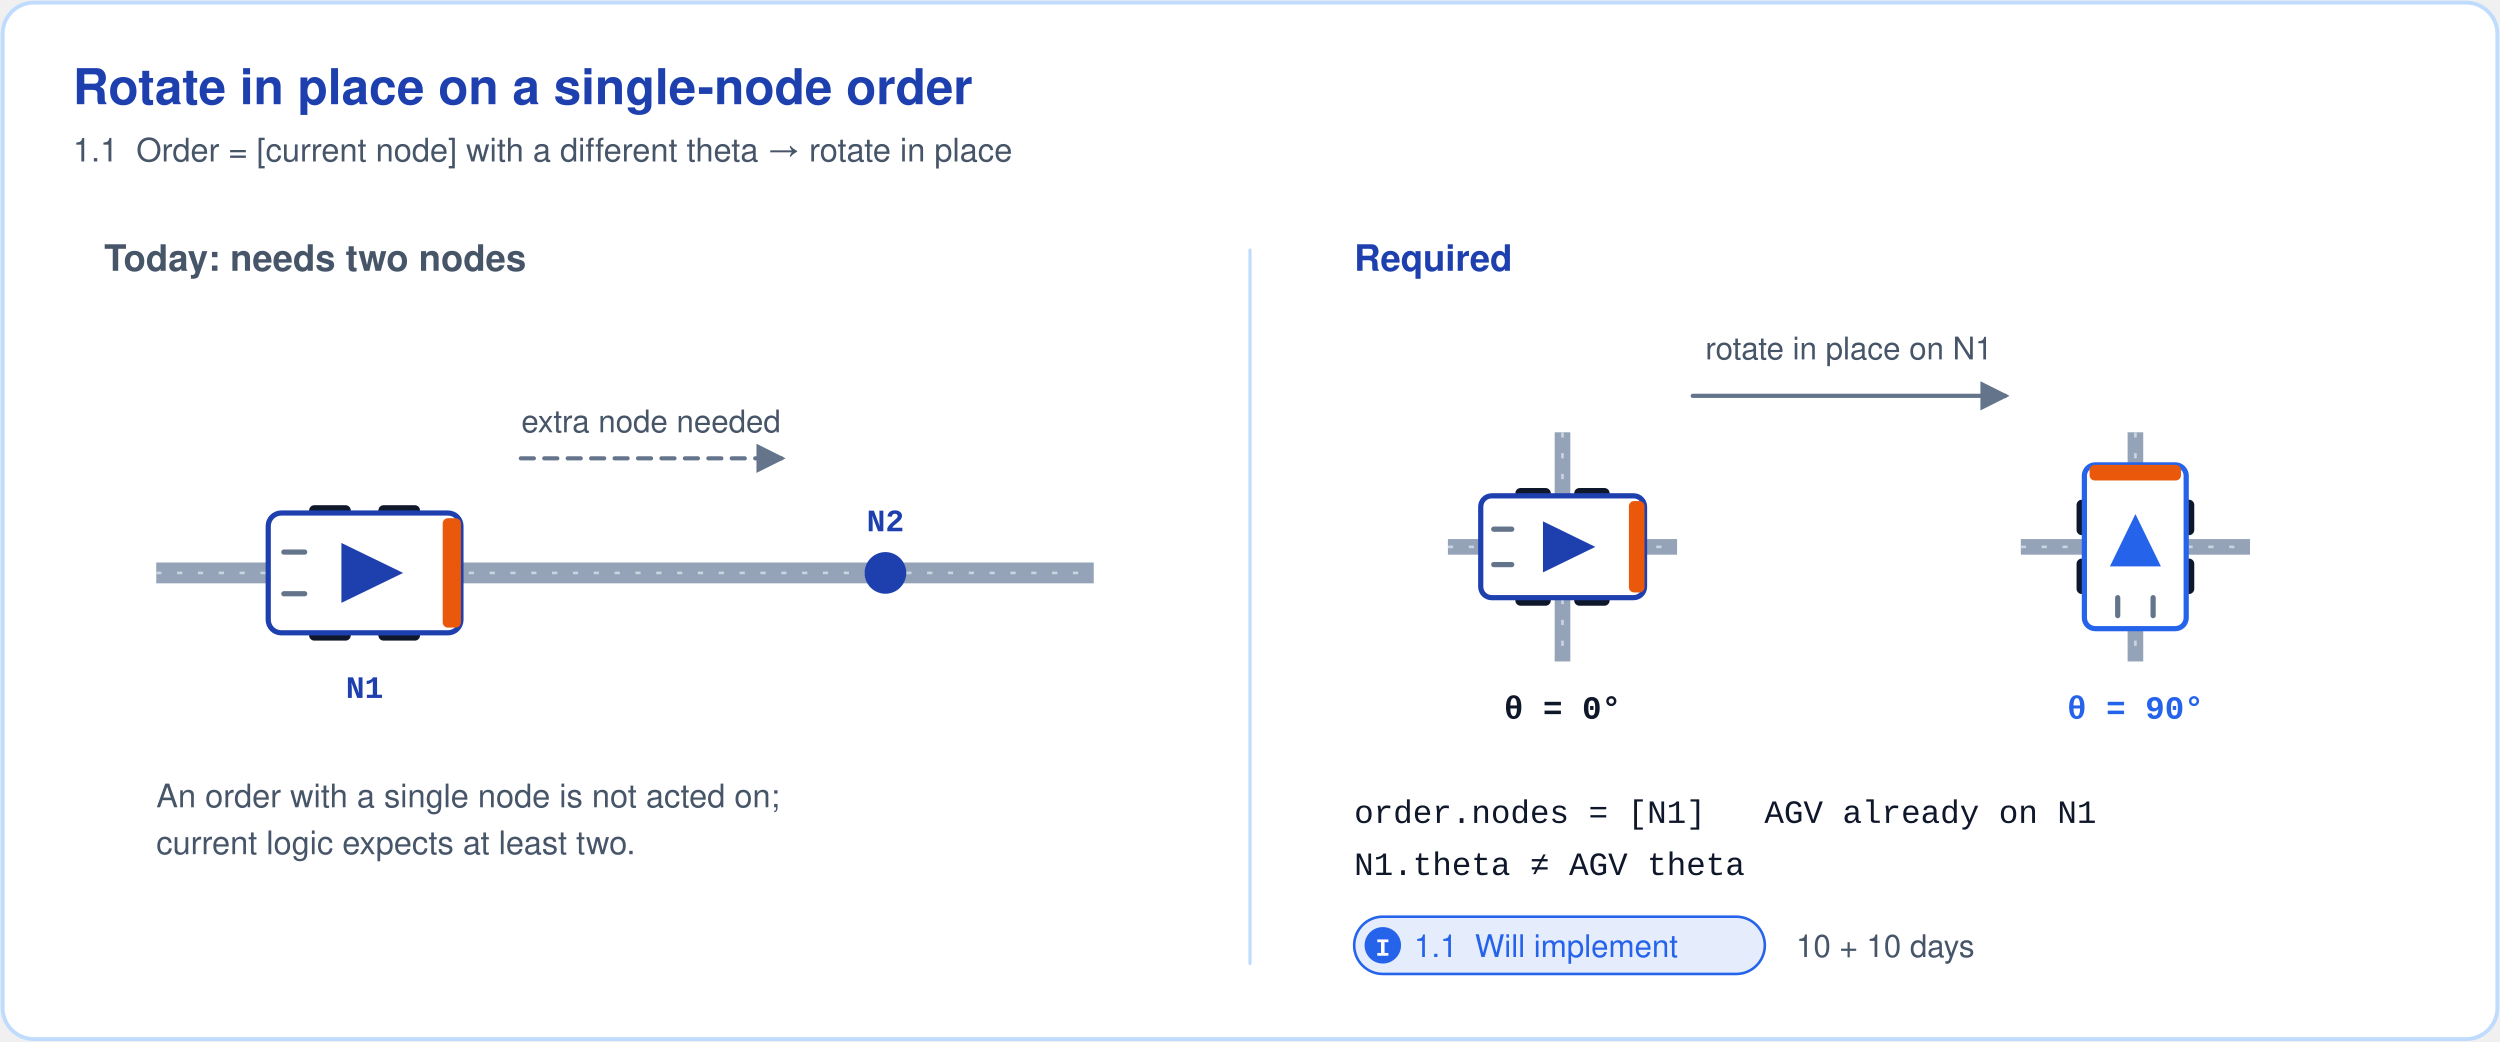
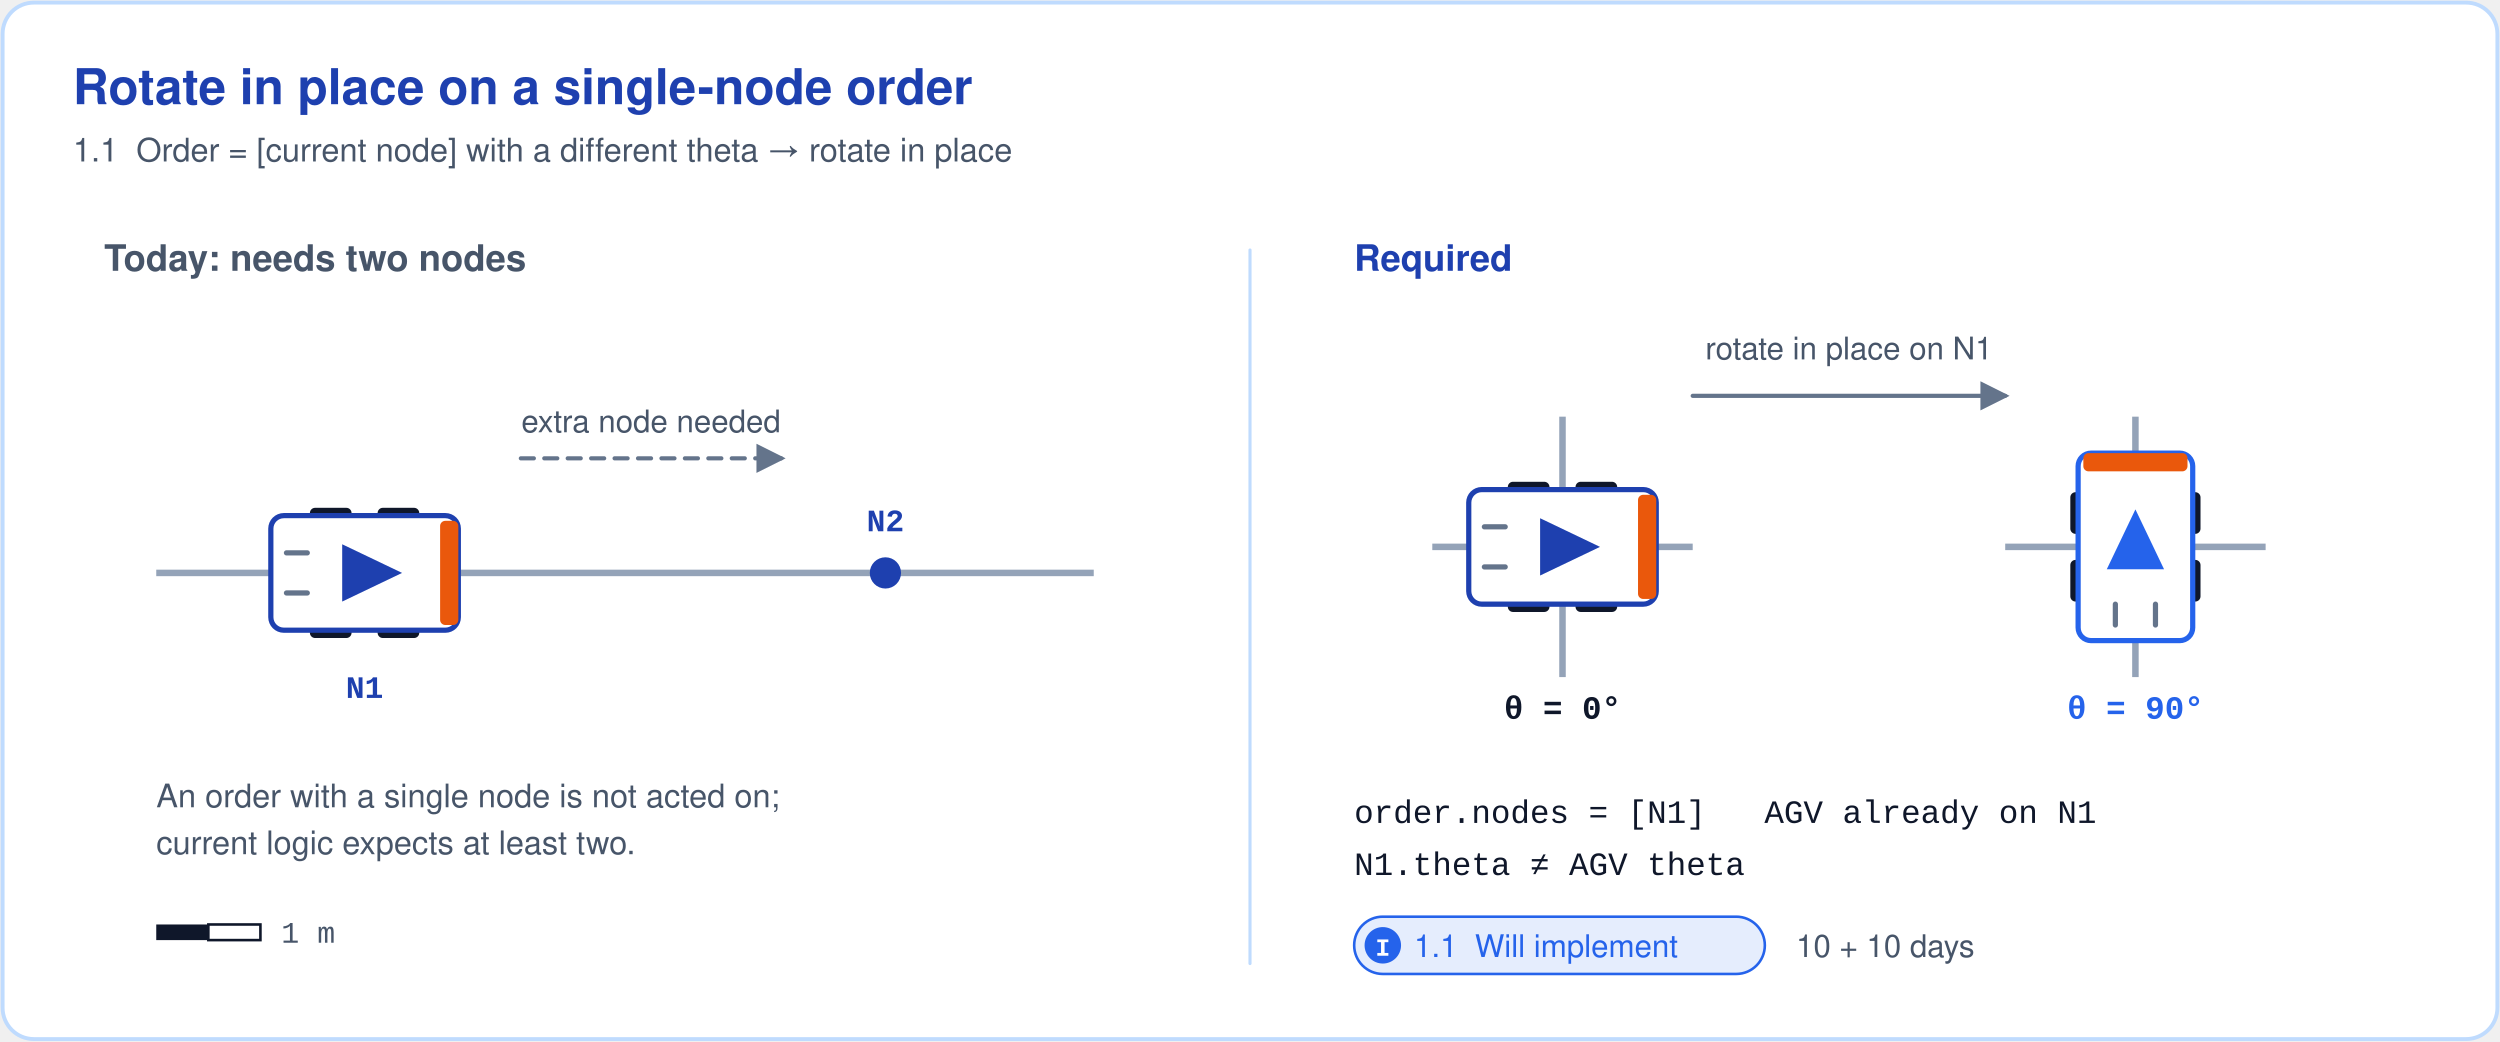
<svg xmlns="http://www.w3.org/2000/svg" width="960" height="400" viewBox="0 0 960 400" role="img" aria-label="Rotate in place on a single-node order">
  <defs>
    <marker id="ah-primary" viewBox="0 0 10 10" refX="8.5" refY="5" markerWidth="7" markerHeight="7" orient="auto-start-reverse">
      <path d="M0,0 L10,5 L0,10 z" fill="#2563EB" />
    </marker>
    <marker id="ah-secondary" viewBox="0 0 10 10" refX="8.5" refY="5" markerWidth="7" markerHeight="7" orient="auto-start-reverse">
      <path d="M0,0 L10,5 L0,10 z" fill="#3B82F6" />
    </marker>
    <marker id="ah-accent" viewBox="0 0 10 10" refX="8.5" refY="5" markerWidth="7" markerHeight="7" orient="auto-start-reverse">
      <path d="M0,0 L10,5 L0,10 z" fill="#EA580C" />
    </marker>
    <marker id="ah-bg" viewBox="0 0 10 10" refX="8.5" refY="5" markerWidth="7" markerHeight="7" orient="auto-start-reverse">
      <path d="M0,0 L10,5 L0,10 z" fill="#EFF6FF" />
    </marker>
    <marker id="ah-fg" viewBox="0 0 10 10" refX="8.5" refY="5" markerWidth="7" markerHeight="7" orient="auto-start-reverse">
      <path d="M0,0 L10,5 L0,10 z" fill="#1E40AF" />
    </marker>
    <marker id="ah-card" viewBox="0 0 10 10" refX="8.5" refY="5" markerWidth="7" markerHeight="7" orient="auto-start-reverse">
      <path d="M0,0 L10,5 L0,10 z" fill="#FFFFFF" />
    </marker>
    <marker id="ah-muted" viewBox="0 0 10 10" refX="8.5" refY="5" markerWidth="7" markerHeight="7" orient="auto-start-reverse">
      <path d="M0,0 L10,5 L0,10 z" fill="#E9EFF8" />
    </marker>
    <marker id="ah-mutedfg" viewBox="0 0 10 10" refX="8.5" refY="5" markerWidth="7" markerHeight="7" orient="auto-start-reverse">
      <path d="M0,0 L10,5 L0,10 z" fill="#475569" />
    </marker>
    <marker id="ah-border" viewBox="0 0 10 10" refX="8.5" refY="5" markerWidth="7" markerHeight="7" orient="auto-start-reverse">
      <path d="M0,0 L10,5 L0,10 z" fill="#BFDBFE" />
    </marker>
    <marker id="ah-red" viewBox="0 0 10 10" refX="8.5" refY="5" markerWidth="7" markerHeight="7" orient="auto-start-reverse">
      <path d="M0,0 L10,5 L0,10 z" fill="#DC2626" />
    </marker>
    <marker id="ah-green" viewBox="0 0 10 10" refX="8.5" refY="5" markerWidth="7" markerHeight="7" orient="auto-start-reverse">
      <path d="M0,0 L10,5 L0,10 z" fill="#15803D" />
    </marker>
    <marker id="ah-teal" viewBox="0 0 10 10" refX="8.5" refY="5" markerWidth="7" markerHeight="7" orient="auto-start-reverse">
      <path d="M0,0 L10,5 L0,10 z" fill="#0E7490" />
    </marker>
    <marker id="ah-slate" viewBox="0 0 10 10" refX="8.5" refY="5" markerWidth="7" markerHeight="7" orient="auto-start-reverse">
      <path d="M0,0 L10,5 L0,10 z" fill="#64748B" />
    </marker>
    <marker id="ah-ink" viewBox="0 0 10 10" refX="8.5" refY="5" markerWidth="7" markerHeight="7" orient="auto-start-reverse">
      <path d="M0,0 L10,5 L0,10 z" fill="#0F172A" />
    </marker>
    <marker id="ah-tape" viewBox="0 0 10 10" refX="8.5" refY="5" markerWidth="7" markerHeight="7" orient="auto-start-reverse">
      <path d="M0,0 L10,5 L0,10 z" fill="#94A3B8" />
    </marker>
    <pattern id="hatch-red" width="8" height="8" patternUnits="userSpaceOnUse" patternTransform="rotate(45)">
      <rect width="8" height="8" fill="#DC2626" opacity="0.08" />
      <line x1="0" y1="0" x2="0" y2="8" stroke="#DC2626" stroke-width="2" opacity="0.35" />
    </pattern>
  </defs>
  <rect x="1" y="1" width="958" height="398" rx="12" fill="#FFFFFF" stroke="#BFDBFE" stroke-width="1.5" />
  <text x="28" y="40" font-family="'IBM Plex Sans', 'Segoe UI', Helvetica, Arial, sans-serif" font-size="19" font-weight="600" fill="#1E40AF" text-anchor="start" style="white-space:pre" xml:space="preserve">Rotate in place on a single-node order</text>
  <text x="28" y="62" font-family="'IBM Plex Sans', 'Segoe UI', Helvetica, Arial, sans-serif" font-size="12.5" font-weight="400" fill="#475569" text-anchor="start" style="white-space:pre" xml:space="preserve">1.1  Order = [current node] with a different theta → rotate in place</text>
  <text x="40" y="104" font-family="'IBM Plex Sans', 'Segoe UI', Helvetica, Arial, sans-serif" font-size="14" font-weight="600" fill="#475569" text-anchor="start" style="white-space:pre" xml:space="preserve">Today: needs two nodes</text>
-   <line x1="60" y1="220" x2="420" y2="220" stroke="#94A3B8" stroke-width="8" stroke-linecap="butt" />
-   <line x1="60" y1="220" x2="420" y2="220" stroke="#CBD5E1" stroke-width="1" stroke-linecap="butt" stroke-dasharray="2 6" />
-   <circle cx="140" cy="220" r="7" fill="#1E40AF" stroke="#1E40AF" stroke-width="2" />
+   <line x1="60" y1="220" x2="420" y2="220" stroke="#94A3B8" stroke-width="2.5" stroke-linecap="butt" />
+   <circle cx="140" cy="220" r="5" fill="#1E40AF" stroke="#1E40AF" stroke-width="2" />
  <text x="140" y="268" font-family="'JetBrains Mono', Consolas, 'Courier New', monospace" font-size="12" font-weight="600" fill="#1E40AF" text-anchor="middle" style="white-space:pre" xml:space="preserve">N1</text>
-   <circle cx="340" cy="220" r="7" fill="#1E40AF" stroke="#1E40AF" stroke-width="2" />
+   <circle cx="340" cy="220" r="5" fill="#1E40AF" stroke="#1E40AF" stroke-width="2" />
  <text x="340" y="204" font-family="'JetBrains Mono', Consolas, 'Courier New', monospace" font-size="12" font-weight="600" fill="#1E40AF" text-anchor="middle" style="white-space:pre" xml:space="preserve">N2</text>
  <g transform="translate(140 220) rotate(0)">
-     <rect x="-21.3" y="-26" width="16" height="6" rx="2" fill="#0F172A" />
-     <rect x="-21.3" y="20" width="16" height="6" rx="2" fill="#0F172A" />
-     <rect x="5.3" y="-26" width="16" height="6" rx="2" fill="#0F172A" />
-     <rect x="5.3" y="20" width="16" height="6" rx="2" fill="#0F172A" />
-     <rect x="-37" y="-23" width="74" height="46" rx="5" fill="#FFFFFF" stroke="#1E40AF" stroke-width="2" />
-     <line x1="-31" y1="-8" x2="-23" y2="-8" stroke="#64748B" stroke-width="2" stroke-linecap="round" />
-     <line x1="-31" y1="8" x2="-23" y2="8" stroke="#64748B" stroke-width="2" stroke-linecap="round" />
-     <rect x="30" y="-21" width="7" height="42" rx="2" fill="#EA580C" />
-     <path d="M -8.9 -11.5 L 14.8 0 L -8.9 11.5 Z" fill="#1E40AF" />
+     <rect x="-21" y="-25" width="16" height="6" rx="2" fill="#0F172A" />
+     <rect x="-21" y="19" width="16" height="6" rx="2" fill="#0F172A" />
+     <rect x="5" y="-25" width="16" height="6" rx="2" fill="#0F172A" />
+     <rect x="5" y="19" width="16" height="6" rx="2" fill="#0F172A" />
+     <rect x="-36" y="-22" width="72" height="44" rx="5" fill="#FFFFFF" stroke="#1E40AF" stroke-width="2" />
+     <line x1="-30" y1="-7.7" x2="-22" y2="-7.7" stroke="#64748B" stroke-width="2" stroke-linecap="round" />
+     <line x1="-30" y1="7.7" x2="-22" y2="7.7" stroke="#64748B" stroke-width="2" stroke-linecap="round" />
+     <rect x="29" y="-20" width="7" height="40" rx="2" fill="#EA580C" />
+     <path d="M -8.6 -11 L 14.4 0 L -8.6 11 Z" fill="#1E40AF" />
  </g>
  <line x1="200" y1="176" x2="300" y2="176" stroke="#64748B" stroke-width="1.6" stroke-linecap="round" stroke-dasharray="5 4" marker-end="url(#ah-slate)" />
  <text x="250" y="166" font-family="'IBM Plex Sans', 'Segoe UI', Helvetica, Arial, sans-serif" font-size="12" font-weight="400" fill="#475569" text-anchor="middle" style="white-space:pre" xml:space="preserve">extra node needed</text>
  <text x="60" y="310" font-family="'IBM Plex Sans', 'Segoe UI', Helvetica, Arial, sans-serif" font-size="12.5" font-weight="400" fill="#475569" text-anchor="start" style="white-space:pre" xml:space="preserve">An order with a single node is not acted on;</text>
  <text x="60" y="328" font-family="'IBM Plex Sans', 'Segoe UI', Helvetica, Arial, sans-serif" font-size="12.5" font-weight="400" fill="#475569" text-anchor="start" style="white-space:pre" xml:space="preserve">current logic expects at least two.</text>
+   <rect x="60" y="355" width="20" height="6" rx="0" fill="#0F172A" />
+   <rect x="80" y="355" width="20" height="6" rx="0" fill="#FFFFFF" stroke="#0F172A" stroke-width="1" />
+   <text x="108" y="362" font-family="'JetBrains Mono', Consolas, 'Courier New', monospace" font-size="11.5" font-weight="400" fill="#475569" text-anchor="start" style="white-space:pre" xml:space="preserve">1 m</text>
  <line x1="480" y1="96" x2="480" y2="370" stroke="#BFDBFE" stroke-width="1.2" stroke-linecap="round" />
  <text x="520" y="104" font-family="'IBM Plex Sans', 'Segoe UI', Helvetica, Arial, sans-serif" font-size="14" font-weight="600" fill="#1E40AF" text-anchor="start" style="white-space:pre" xml:space="preserve">Required</text>
-   <line x1="556" y1="210" x2="644" y2="210" stroke="#94A3B8" stroke-width="6" stroke-linecap="butt" />
-   <line x1="556" y1="210" x2="644" y2="210" stroke="#CBD5E1" stroke-width="1" stroke-linecap="butt" stroke-dasharray="2 6" />
-   <line x1="600" y1="166" x2="600" y2="254" stroke="#94A3B8" stroke-width="6" stroke-linecap="butt" />
-   <line x1="600" y1="166" x2="600" y2="254" stroke="#CBD5E1" stroke-width="1" stroke-linecap="butt" stroke-dasharray="2 6" />
+   <line x1="550" y1="210" x2="650" y2="210" stroke="#94A3B8" stroke-width="2.5" stroke-linecap="butt" />
+   <line x1="600" y1="160" x2="600" y2="260" stroke="#94A3B8" stroke-width="2.5" stroke-linecap="butt" />
  <circle cx="600" cy="210" r="4" fill="#1E40AF" stroke="#1E40AF" stroke-width="2" />
  <g transform="translate(600 210) rotate(0)">
-     <rect x="-18.1" y="-22.6" width="13.6" height="6" rx="2" fill="#0F172A" />
-     <rect x="-18.1" y="16.6" width="13.6" height="6" rx="2" fill="#0F172A" />
-     <rect x="4.5" y="-22.6" width="13.6" height="6" rx="2" fill="#0F172A" />
-     <rect x="4.5" y="16.6" width="13.6" height="6" rx="2" fill="#0F172A" />
-     <rect x="-31.4" y="-19.6" width="62.9" height="39.1" rx="4.2" fill="#FFFFFF" stroke="#1E40AF" stroke-width="2" />
-     <line x1="-26.4" y1="-6.8" x2="-19.5" y2="-6.8" stroke="#64748B" stroke-width="2" stroke-linecap="round" />
-     <line x1="-26.4" y1="6.8" x2="-19.5" y2="6.8" stroke="#64748B" stroke-width="2" stroke-linecap="round" />
-     <rect x="25.5" y="-17.6" width="6" height="35.1" rx="2" fill="#EA580C" />
-     <path d="M -7.5 -9.8 L 12.6 0 L -7.5 9.8 Z" fill="#1E40AF" />
+     <rect x="-21" y="-25" width="16" height="6" rx="2" fill="#0F172A" />
+     <rect x="-21" y="19" width="16" height="6" rx="2" fill="#0F172A" />
+     <rect x="5" y="-25" width="16" height="6" rx="2" fill="#0F172A" />
+     <rect x="5" y="19" width="16" height="6" rx="2" fill="#0F172A" />
+     <rect x="-36" y="-22" width="72" height="44" rx="5" fill="#FFFFFF" stroke="#1E40AF" stroke-width="2" />
+     <line x1="-30" y1="-7.7" x2="-22" y2="-7.7" stroke="#64748B" stroke-width="2" stroke-linecap="round" />
+     <line x1="-30" y1="7.7" x2="-22" y2="7.7" stroke="#64748B" stroke-width="2" stroke-linecap="round" />
+     <rect x="29" y="-20" width="7" height="40" rx="2" fill="#EA580C" />
+     <path d="M -8.6 -11 L 14.4 0 L -8.6 11 Z" fill="#1E40AF" />
  </g>
  <text x="600" y="276" font-family="'JetBrains Mono', Consolas, 'Courier New', monospace" font-size="12.5" font-weight="600" fill="#0F172A" text-anchor="middle" style="white-space:pre" xml:space="preserve">θ = 0°</text>
-   <line x1="776" y1="210" x2="864" y2="210" stroke="#94A3B8" stroke-width="6" stroke-linecap="butt" />
-   <line x1="776" y1="210" x2="864" y2="210" stroke="#CBD5E1" stroke-width="1" stroke-linecap="butt" stroke-dasharray="2 6" />
-   <line x1="820" y1="166" x2="820" y2="254" stroke="#94A3B8" stroke-width="6" stroke-linecap="butt" />
-   <line x1="820" y1="166" x2="820" y2="254" stroke="#CBD5E1" stroke-width="1" stroke-linecap="butt" stroke-dasharray="2 6" />
+   <line x1="770" y1="210" x2="870" y2="210" stroke="#94A3B8" stroke-width="2.5" stroke-linecap="butt" />
+   <line x1="820" y1="160" x2="820" y2="260" stroke="#94A3B8" stroke-width="2.5" stroke-linecap="butt" />
  <circle cx="820" cy="210" r="4" fill="#1E40AF" stroke="#1E40AF" stroke-width="2" />
  <g transform="translate(820 210) rotate(-90)">
-     <rect x="-18.1" y="-22.6" width="13.6" height="6" rx="2" fill="#0F172A" />
-     <rect x="-18.1" y="16.6" width="13.6" height="6" rx="2" fill="#0F172A" />
-     <rect x="4.5" y="-22.6" width="13.6" height="6" rx="2" fill="#0F172A" />
-     <rect x="4.5" y="16.6" width="13.6" height="6" rx="2" fill="#0F172A" />
-     <rect x="-31.4" y="-19.6" width="62.9" height="39.1" rx="4.2" fill="#FFFFFF" stroke="#2563EB" stroke-width="2" />
-     <line x1="-26.4" y1="-6.8" x2="-19.5" y2="-6.8" stroke="#64748B" stroke-width="2" stroke-linecap="round" />
-     <line x1="-26.4" y1="6.8" x2="-19.5" y2="6.8" stroke="#64748B" stroke-width="2" stroke-linecap="round" />
-     <rect x="25.5" y="-17.6" width="6" height="35.1" rx="2" fill="#EA580C" />
-     <path d="M -7.5 -9.8 L 12.6 0 L -7.5 9.8 Z" fill="#2563EB" />
+     <rect x="-21" y="-25" width="16" height="6" rx="2" fill="#0F172A" />
+     <rect x="-21" y="19" width="16" height="6" rx="2" fill="#0F172A" />
+     <rect x="5" y="-25" width="16" height="6" rx="2" fill="#0F172A" />
+     <rect x="5" y="19" width="16" height="6" rx="2" fill="#0F172A" />
+     <rect x="-36" y="-22" width="72" height="44" rx="5" fill="#FFFFFF" stroke="#2563EB" stroke-width="2" />
+     <line x1="-30" y1="-7.7" x2="-22" y2="-7.7" stroke="#64748B" stroke-width="2" stroke-linecap="round" />
+     <line x1="-30" y1="7.7" x2="-22" y2="7.7" stroke="#64748B" stroke-width="2" stroke-linecap="round" />
+     <rect x="29" y="-20" width="7" height="40" rx="2" fill="#EA580C" />
+     <path d="M -8.6 -11 L 14.4 0 L -8.6 11 Z" fill="#2563EB" />
  </g>
  <text x="820" y="276" font-family="'JetBrains Mono', Consolas, 'Courier New', monospace" font-size="12.5" font-weight="600" fill="#2563EB" text-anchor="middle" style="white-space:pre" xml:space="preserve">θ = 90°</text>
  <line x1="650" y1="152" x2="770" y2="152" stroke="#64748B" stroke-width="1.6" stroke-linecap="round" marker-end="url(#ah-slate)" />
  <text x="710" y="138" font-family="'IBM Plex Sans', 'Segoe UI', Helvetica, Arial, sans-serif" font-size="12" font-weight="400" fill="#475569" text-anchor="middle" style="white-space:pre" xml:space="preserve">rotate in place on N1</text>
  <text x="520" y="316" font-family="'JetBrains Mono', Consolas, 'Courier New', monospace" font-size="12.5" font-weight="400" fill="#0F172A" text-anchor="start" style="white-space:pre" xml:space="preserve">order.nodes = [N1]   AGV already on N1</text>
  <text x="520" y="336" font-family="'JetBrains Mono', Consolas, 'Courier New', monospace" font-size="12.5" font-weight="400" fill="#0F172A" text-anchor="start" style="white-space:pre" xml:space="preserve">N1.theta ≠ AGV theta</text>
  <rect x="520" y="352" width="157.7" height="22" rx="11" fill="#2563EB" opacity="0.12" />
  <rect x="520" y="352" width="157.7" height="22" rx="11" fill="none" stroke="#2563EB" stroke-width="1" />
  <circle cx="531" cy="363" r="7" fill="#2563EB" />
  <text x="531" y="367" font-family="'JetBrains Mono', Consolas, 'Courier New', monospace" font-size="9.5" font-weight="700" fill="#FFFFFF" text-anchor="middle" style="white-space:pre" xml:space="preserve">I</text>
  <text x="543" y="367.5" font-family="'IBM Plex Sans', 'Segoe UI', Helvetica, Arial, sans-serif" font-size="12" font-weight="500" fill="#2563EB" text-anchor="start" style="white-space:pre" xml:space="preserve">1.1  Will implement</text>
  <text x="689.7" y="367.5" font-family="'IBM Plex Sans', 'Segoe UI', Helvetica, Arial, sans-serif" font-size="12" font-weight="400" fill="#475569" text-anchor="start" style="white-space:pre" xml:space="preserve">10 + 10 days</text>
</svg>
